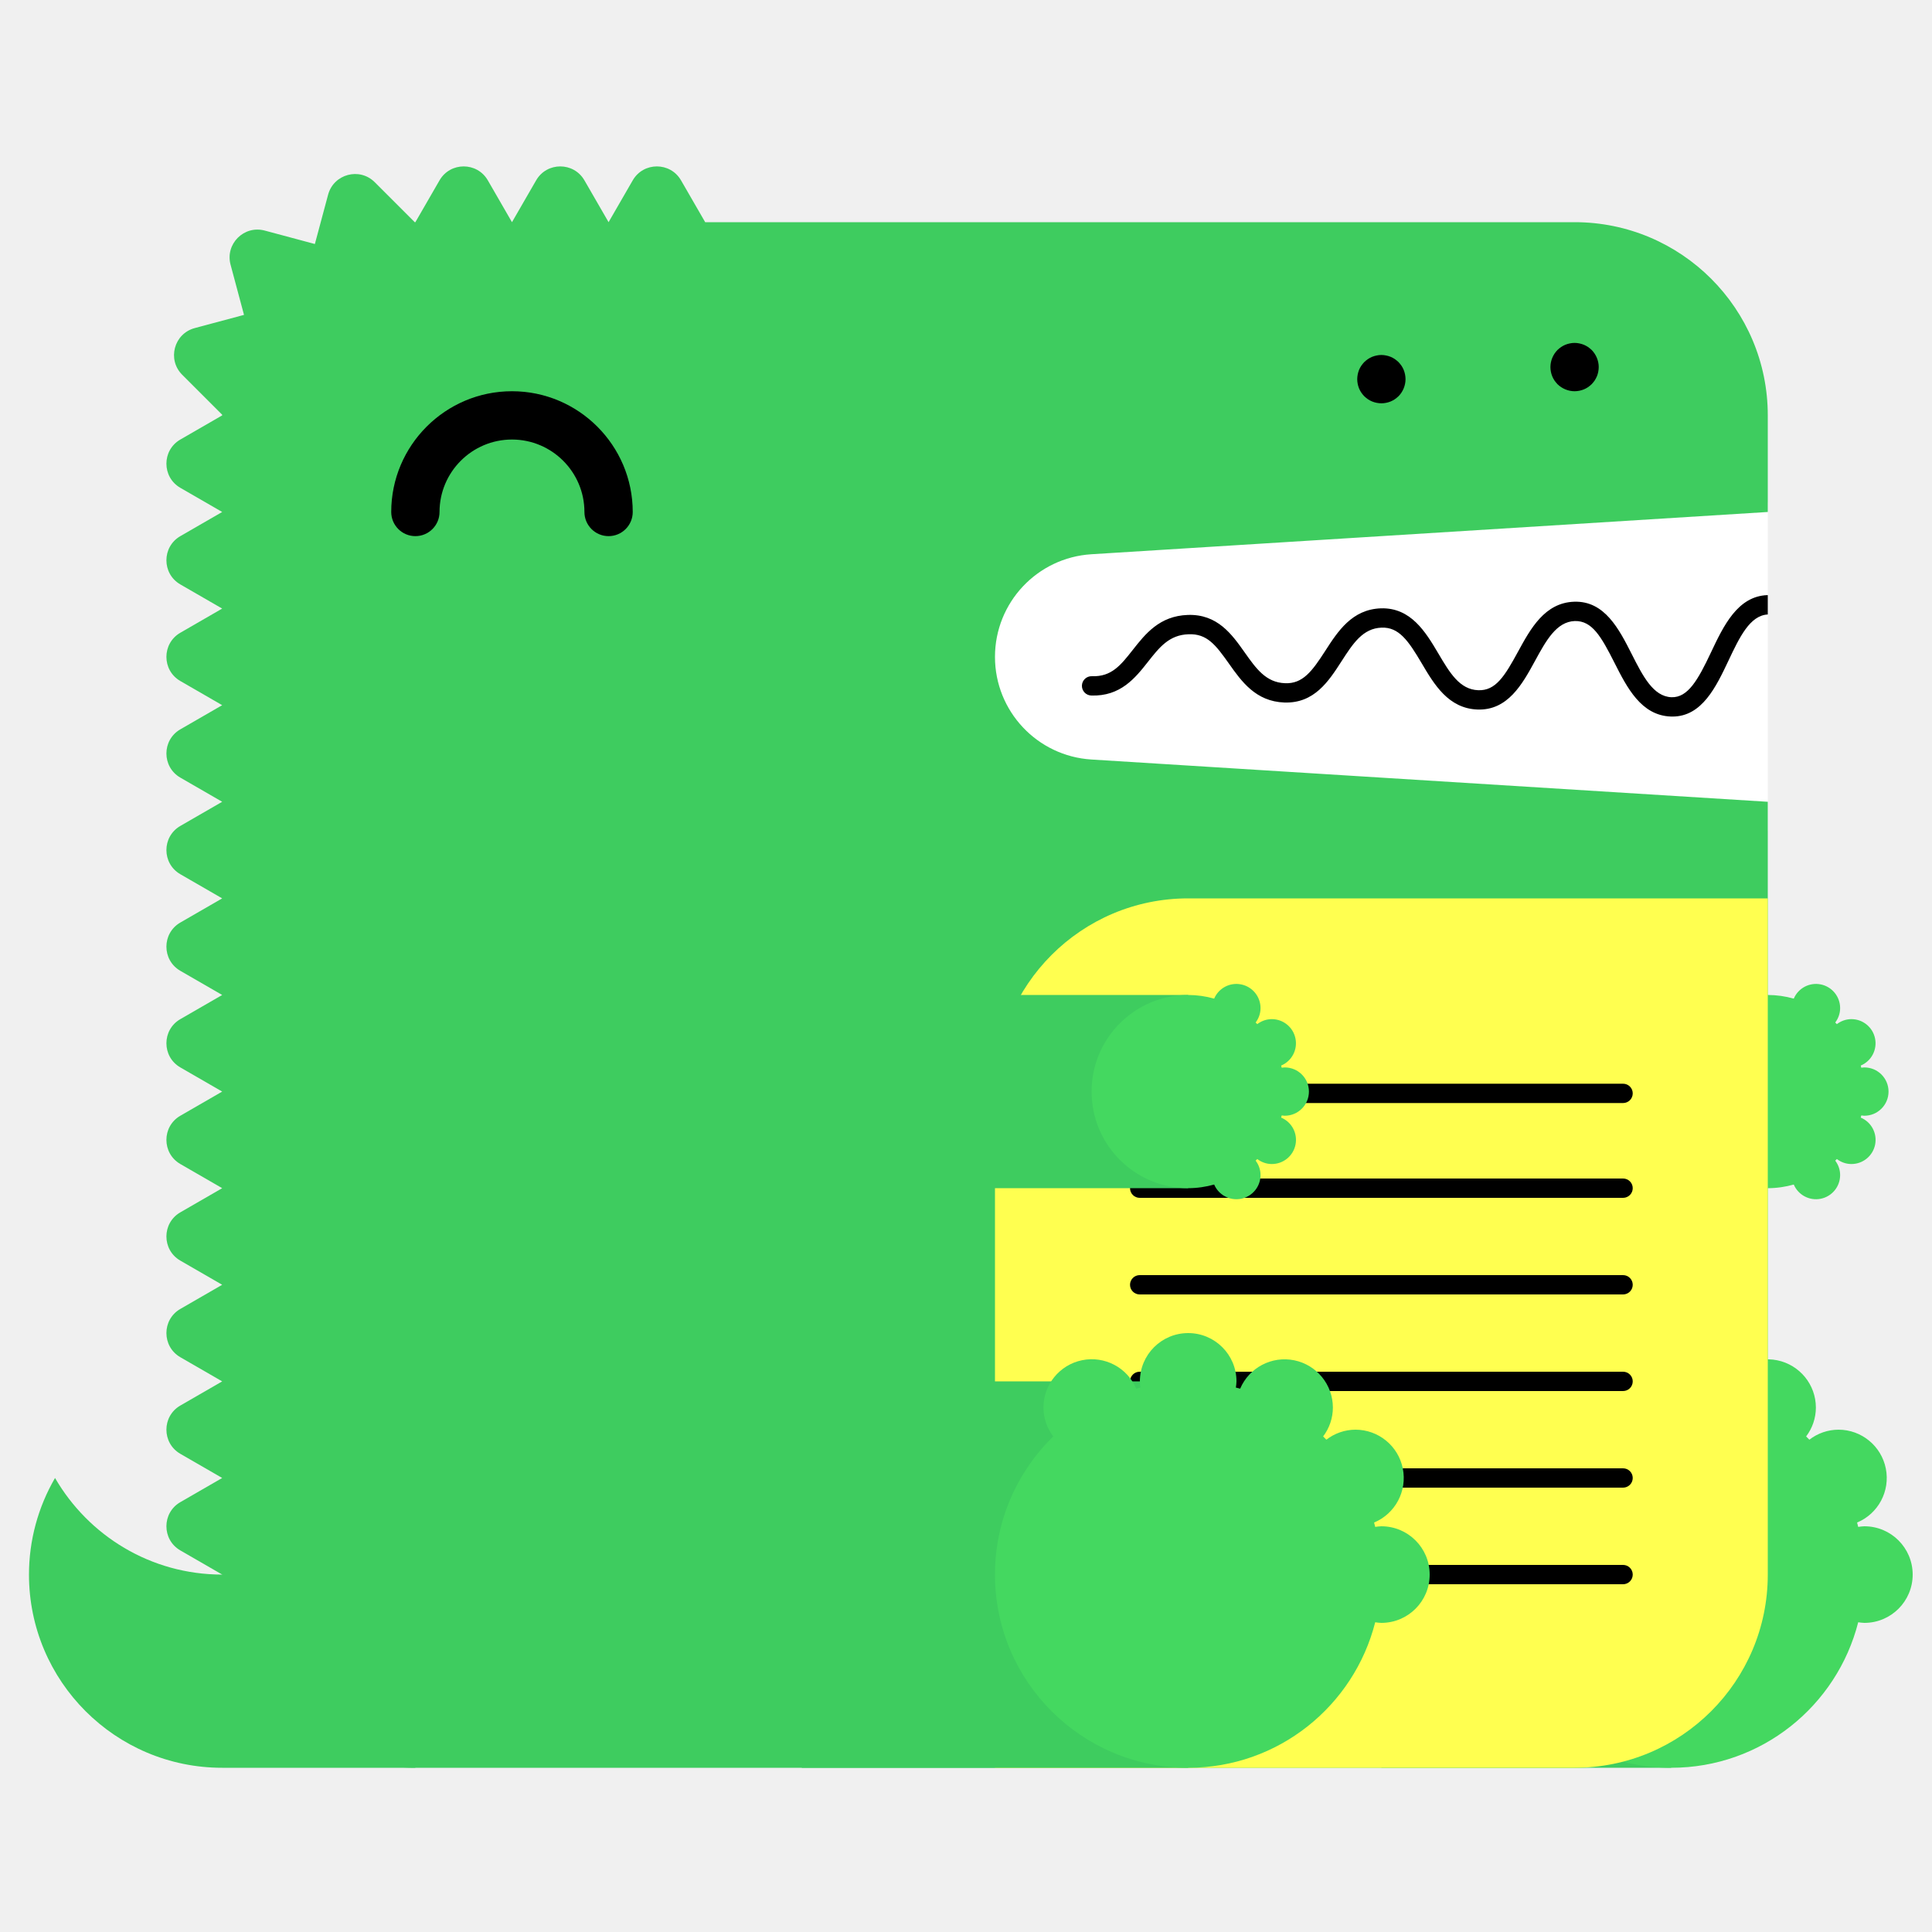
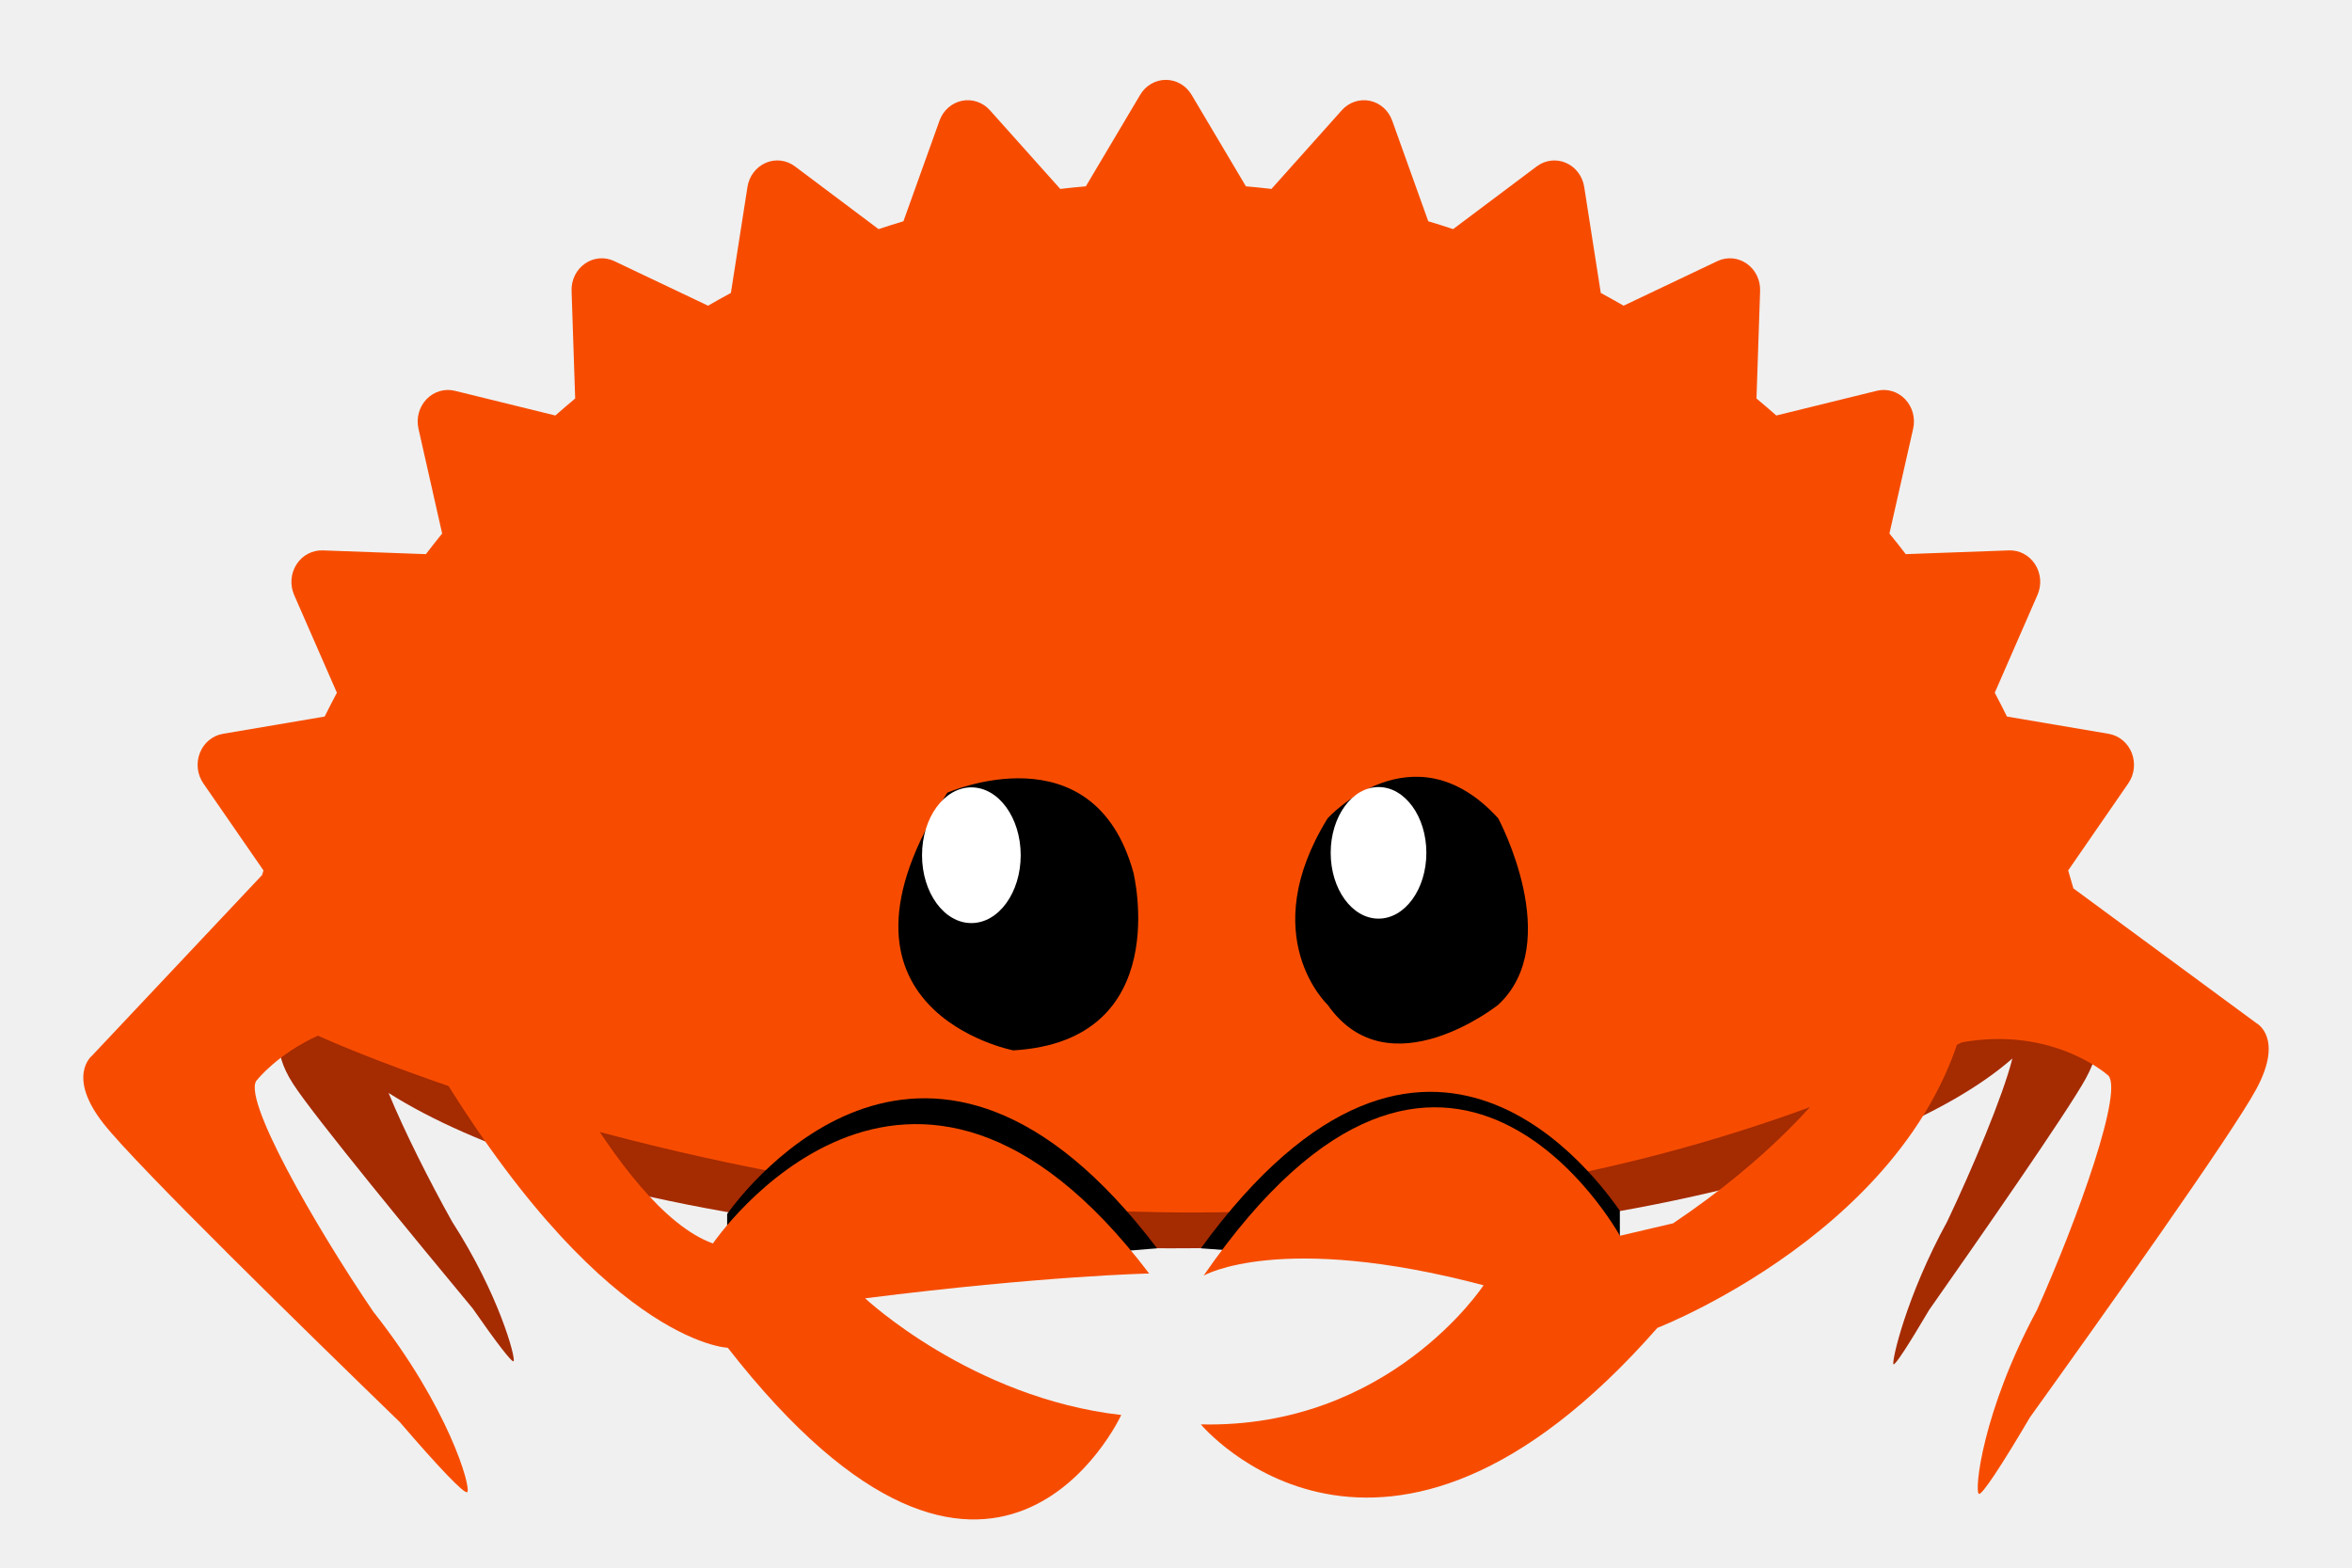
- <svg xmlns="http://www.w3.org/2000/svg" width="200" height="200" viewBox="0 0 200 200">
-   <g fill="none" fill-rule="evenodd">
-     <path fill="#FFF" d="M99 52h84v34H99z" />
-     <path d="M23 163c-7.398 0-13.843-4.027-17.303-10A19.886 19.886 0 0 0 3 163c0 11.046 8.954 20 20 20h20v-20H23z" fill="#3ECC5F" />
-     <path d="M112.98 57.376L183 53V43c0-11.046-8.954-20-20-20H73l-2.5-4.33c-1.112-1.925-3.889-1.925-5 0L63 23l-2.5-4.33c-1.111-1.925-3.889-1.925-5 0L53 23l-2.5-4.33c-1.111-1.925-3.889-1.925-5 0L43 23c-.022 0-.042.003-.065.003l-4.142-4.141c-1.57-1.571-4.252-.853-4.828 1.294l-1.369 5.104-5.192-1.392c-2.148-.575-4.111 1.389-3.535 3.536l1.39 5.193-5.102 1.367c-2.148.576-2.867 3.259-1.296 4.83l4.142 4.142c0 .021-.003.042-.003.064l-4.33 2.5c-1.925 1.111-1.925 3.889 0 5L23 53l-4.33 2.5c-1.925 1.111-1.925 3.889 0 5L23 63l-4.33 2.5c-1.925 1.111-1.925 3.889 0 5L23 73l-4.33 2.5c-1.925 1.111-1.925 3.889 0 5L23 83l-4.33 2.5c-1.925 1.111-1.925 3.889 0 5L23 93l-4.33 2.5c-1.925 1.111-1.925 3.889 0 5L23 103l-4.33 2.5c-1.925 1.111-1.925 3.889 0 5L23 113l-4.33 2.5c-1.925 1.111-1.925 3.889 0 5L23 123l-4.33 2.5c-1.925 1.111-1.925 3.889 0 5L23 133l-4.33 2.5c-1.925 1.111-1.925 3.889 0 5L23 143l-4.33 2.5c-1.925 1.111-1.925 3.889 0 5L23 153l-4.33 2.5c-1.925 1.111-1.925 3.889 0 5L23 163c0 11.046 8.954 20 20 20h120c11.046 0 20-8.954 20-20V83l-70.02-4.376A10.645 10.645 0 0 1 103 68c0-5.621 4.37-10.273 9.98-10.624" fill="#3ECC5F" />
-     <path fill="#3ECC5F" d="M143 183h30v-40h-30z" />
-     <path d="M193 158c-.219 0-.428.037-.639.064-.038-.15-.074-.301-.116-.451A5 5 0 0 0 190.32 148a4.96 4.96 0 0 0-3.016 1.036 26.531 26.531 0 0 0-.335-.336 4.955 4.955 0 0 0 1.011-2.987 5 5 0 0 0-9.599-1.959c-.148-.042-.297-.077-.445-.115.027-.211.064-.42.064-.639a5 5 0 0 0-5-5 5 5 0 0 0-5 5c0 .219.037.428.064.639-.148.038-.297.073-.445.115a4.998 4.998 0 0 0-9.599 1.959c0 1.125.384 2.151 1.011 2.987-3.717 3.632-6.031 8.693-6.031 14.3 0 11.046 8.954 20 20 20 9.339 0 17.16-6.41 19.361-15.064.211.027.42.064.639.064a5 5 0 0 0 5-5 5 5 0 0 0-5-5" fill="#44D860" />
-     <path fill="#3ECC5F" d="M153 123h30v-20h-30z" />
-     <path d="M193 115.5a2.5 2.5 0 1 0 0-5c-.109 0-.214.019-.319.032-.02-.075-.037-.15-.058-.225a2.501 2.501 0 0 0-.963-4.807c-.569 0-1.088.197-1.508.518a6.653 6.653 0 0 0-.168-.168c.314-.417.506-.931.506-1.494a2.5 2.5 0 0 0-4.8-.979A9.987 9.987 0 0 0 183 103c-5.522 0-10 4.478-10 10s4.478 10 10 10c.934 0 1.833-.138 2.69-.377a2.5 2.5 0 0 0 4.8-.979c0-.563-.192-1.077-.506-1.494.057-.055.113-.111.168-.168.42.321.939.518 1.508.518a2.5 2.5 0 0 0 .963-4.807c.021-.074.038-.15.058-.225.105.013.21.032.319.032" fill="#44D860" />
-     <path d="M63 55.5a2.5 2.5 0 0 1-2.5-2.5c0-4.136-3.364-7.5-7.5-7.5s-7.5 3.364-7.5 7.5a2.5 2.5 0 1 1-5 0c0-6.893 5.607-12.5 12.5-12.5S65.5 46.107 65.5 53a2.5 2.5 0 0 1-2.5 2.5" fill="#000" />
-     <path d="M103 183h60c11.046 0 20-8.954 20-20V93h-60c-11.046 0-20 8.954-20 20v70z" fill="#FFFF50" />
-     <path d="M168.02 124h-50.04a1 1 0 1 1 0-2h50.04a1 1 0 1 1 0 2m0 20h-50.04a1 1 0 1 1 0-2h50.04a1 1 0 1 1 0 2m0 20h-50.04a1 1 0 1 1 0-2h50.04a1 1 0 1 1 0 2m0-49.814h-50.04a1 1 0 1 1 0-2h50.04a1 1 0 1 1 0 2m0 19.814h-50.04a1 1 0 1 1 0-2h50.04a1 1 0 1 1 0 2m0 20h-50.04a1 1 0 1 1 0-2h50.04a1 1 0 1 1 0 2M183 61.611c-.012 0-.022-.006-.034-.005-3.09.105-4.552 3.196-5.842 5.923-1.346 2.85-2.387 4.703-4.093 4.647-1.889-.068-2.969-2.202-4.113-4.46-1.314-2.594-2.814-5.536-5.963-5.426-3.046.104-4.513 2.794-5.807 5.167-1.377 2.528-2.314 4.065-4.121 3.994-1.927-.07-2.951-1.805-4.136-3.813-1.321-2.236-2.848-4.75-5.936-4.664-2.994.103-4.465 2.385-5.763 4.4-1.373 2.13-2.335 3.428-4.165 3.351-1.973-.07-2.992-1.51-4.171-3.177-1.324-1.873-2.816-3.993-5.895-3.89-2.928.1-4.399 1.97-5.696 3.618-1.232 1.564-2.194 2.802-4.229 2.724a1 1 0 0 0-.072 2c3.017.101 4.545-1.8 5.872-3.487 1.177-1.496 2.193-2.787 4.193-2.855 1.926-.082 2.829 1.115 4.195 3.045 1.297 1.834 2.769 3.914 5.731 4.021 3.103.104 4.596-2.215 5.918-4.267 1.182-1.834 2.202-3.417 4.15-3.484 1.793-.067 2.769 1.35 4.145 3.681 1.297 2.197 2.766 4.686 5.787 4.796 3.125.108 4.634-2.62 5.949-5.035 1.139-2.088 2.214-4.06 4.119-4.126 1.793-.042 2.728 1.595 4.111 4.33 1.292 2.553 2.757 5.445 5.825 5.556l.169.003c3.064 0 4.518-3.075 5.805-5.794 1.139-2.41 2.217-4.68 4.067-4.773v-2z" fill="#000" />
-     <path fill="#3ECC5F" d="M83 183h40v-40H83z" />
-     <path d="M143 158c-.219 0-.428.037-.639.064-.038-.15-.074-.301-.116-.451A5 5 0 0 0 140.32 148a4.96 4.96 0 0 0-3.016 1.036 26.531 26.531 0 0 0-.335-.336 4.955 4.955 0 0 0 1.011-2.987 5 5 0 0 0-9.599-1.959c-.148-.042-.297-.077-.445-.115.027-.211.064-.42.064-.639a5 5 0 0 0-5-5 5 5 0 0 0-5 5c0 .219.037.428.064.639-.148.038-.297.073-.445.115a4.998 4.998 0 0 0-9.599 1.959c0 1.125.384 2.151 1.011 2.987-3.717 3.632-6.031 8.693-6.031 14.3 0 11.046 8.954 20 20 20 9.339 0 17.16-6.41 19.361-15.064.211.027.42.064.639.064a5 5 0 0 0 5-5 5 5 0 0 0-5-5" fill="#44D860" />
-     <path fill="#3ECC5F" d="M83 123h40v-20H83z" />
-     <path d="M133 115.5a2.5 2.5 0 1 0 0-5c-.109 0-.214.019-.319.032-.02-.075-.037-.15-.058-.225a2.501 2.501 0 0 0-.963-4.807c-.569 0-1.088.197-1.508.518a6.653 6.653 0 0 0-.168-.168c.314-.417.506-.931.506-1.494a2.5 2.5 0 0 0-4.8-.979A9.987 9.987 0 0 0 123 103c-5.522 0-10 4.478-10 10s4.478 10 10 10c.934 0 1.833-.138 2.69-.377a2.5 2.5 0 0 0 4.8-.979c0-.563-.192-1.077-.506-1.494.057-.055.113-.111.168-.168.42.321.939.518 1.508.518a2.5 2.5 0 0 0 .963-4.807c.021-.074.038-.15.058-.225.105.013.21.032.319.032" fill="#44D860" />
-     <path d="M143 41.75c-.16 0-.33-.02-.49-.05a2.52 2.52 0 0 1-.47-.14c-.15-.06-.29-.14-.431-.23-.13-.09-.259-.2-.38-.31-.109-.12-.219-.24-.309-.38s-.17-.28-.231-.43a2.619 2.619 0 0 1-.189-.96c0-.16.02-.33.05-.49.03-.16.08-.31.139-.47.061-.15.141-.29.231-.43.09-.13.2-.26.309-.38.121-.11.25-.22.38-.31.141-.09.281-.17.431-.23.149-.06.31-.11.47-.14.32-.07.65-.07.98 0 .159.03.32.08.47.14.149.06.29.14.43.23.13.09.259.2.38.31.11.12.22.25.31.38.09.14.17.28.23.43.06.16.11.31.14.47.029.16.05.33.05.49 0 .66-.271 1.31-.73 1.77-.121.11-.25.22-.38.31-.14.09-.281.17-.43.23a2.565 2.565 0 0 1-.96.19m20-1.25c-.66 0-1.3-.27-1.771-.73a3.802 3.802 0 0 1-.309-.38c-.09-.14-.17-.28-.231-.43a2.619 2.619 0 0 1-.189-.96c0-.66.27-1.3.729-1.77.121-.11.25-.22.38-.31.141-.09.281-.17.431-.23.149-.06.31-.11.47-.14.32-.07.66-.07.98 0 .159.03.32.08.47.14.149.06.29.14.43.23.13.09.259.2.38.31.459.47.73 1.11.73 1.77 0 .16-.021.33-.05.49-.03.16-.08.32-.14.47-.07.15-.14.29-.23.43-.09.13-.2.26-.31.38-.121.11-.25.22-.38.31-.14.09-.281.17-.43.23a2.565 2.565 0 0 1-.96.19" fill="#000" />
+ <svg xmlns="http://www.w3.org/2000/svg" width="100%" height="100%" viewBox="0 0 1200 800" version="1.1" xml:space="preserve" style="fill-rule:evenodd;clip-rule:evenodd;stroke-linejoin:round;stroke-miterlimit:1.414;">
+   <g id="Layer-1">
+     <g transform="matrix(1,0,0,1,597.344,637.02)">
+       <path d="M0,-279.559C-121.238,-279.559 -231.39,-264.983 -312.939,-241.23L-312.939,-38.329C-231.39,-14.575 -121.238,0 0,0C138.76,0 262.987,-19.092 346.431,-49.186L346.431,-230.37C262.987,-260.465 138.76,-279.559 0,-279.559" style="fill:rgb(165,43,0);fill-rule:nonzero;" />
+     </g>
+     <g transform="matrix(1,0,0,1,1068.75,575.642)">
+       <path d="M0,-53.32L-14.211,-82.761C-14.138,-83.879 -14.08,-84.998 -14.08,-86.121C-14.08,-119.496 -48.786,-150.256 -107.177,-174.883L-107.177,2.643C-79.932,-8.849 -57.829,-21.674 -42.021,-35.482C-46.673,-16.775 -62.585,21.071 -75.271,47.686C-96.121,85.752 -103.671,118.889 -102.703,120.53C-102.086,121.563 -94.973,110.59 -84.484,92.809C-60.074,58.028 -13.82,-8.373 -4.575,-25.287C5.897,-44.461 0,-53.32 0,-53.32" style="fill:rgb(165,43,0);fill-rule:nonzero;" />
+     </g>
+     <g transform="matrix(1,0,0,1,149.064,591.421)">
+       <path d="M0,-99.954C0,-93.526 1.293,-87.194 3.788,-80.985L-4.723,-65.835C-4.723,-65.835 -11.541,-56.989 0.465,-38.327C11.055,-21.872 64.1,42.54 92.097,76.271C104.123,93.564 112.276,104.216 112.99,103.187C114.114,101.554 105.514,69.087 81.631,32.046C70.487,12.151 57.177,-14.206 49.189,-33.675C71.492,-19.559 100.672,-6.755 135.341,4.265L135.341,-204.17C51.797,-177.622 0,-140.737 0,-99.954" style="fill:rgb(165,43,0);fill-rule:nonzero;" />
+     </g>
+     <g transform="matrix(1,0,0,1,1151.27,281.813)">
+       <path d="M0,240.343L-93.415,171.532C-94.295,168.468 -95.171,165.405 -96.077,162.37L-65.394,117.919C-62.264,113.397 -61.629,107.521 -63.663,102.364C-65.7,97.234 -70.154,93.554 -75.426,92.654L-127.31,83.849C-129.318,79.747 -131.426,75.707 -133.54,71.699L-111.743,21.796C-109.5,16.709 -109.974,10.801 -112.946,6.188C-115.907,1.552 -120.936,-1.156 -126.295,-0.945L-178.951,0.968C-181.678,-2.582 -184.447,-6.1 -187.272,-9.553L-175.172,-63.043C-173.947,-68.476 -175.494,-74.161 -179.275,-78.107C-183.037,-82.039 -188.504,-83.666 -193.701,-82.39L-244.99,-69.782C-248.311,-72.717 -251.688,-75.615 -255.104,-78.455L-253.256,-133.369C-253.058,-138.928 -255.649,-144.211 -260.1,-147.294C-264.546,-150.398 -270.193,-150.867 -275.056,-148.56L-322.903,-125.813C-326.757,-128.023 -330.631,-130.213 -334.547,-132.33L-343.002,-186.445C-343.859,-191.928 -347.387,-196.584 -352.328,-198.711C-357.251,-200.848 -362.896,-200.158 -367.219,-196.903L-409.878,-164.896C-414.078,-166.291 -418.297,-167.628 -422.57,-168.907L-440.956,-220.223C-442.826,-225.452 -447.137,-229.294 -452.394,-230.374C-457.633,-231.446 -463.024,-229.632 -466.657,-225.572L-502.563,-185.401C-506.906,-185.901 -511.249,-186.357 -515.606,-186.732L-543.33,-233.445C-546.14,-238.177 -551.1,-241.057 -556.446,-241.057C-561.78,-241.057 -566.75,-238.177 -569.536,-233.445L-597.269,-186.732C-601.627,-186.357 -605.991,-185.901 -610.325,-185.401L-646.235,-225.572C-649.871,-229.632 -655.282,-231.446 -660.503,-230.374C-665.758,-229.282 -670.076,-225.452 -671.936,-220.223L-690.338,-168.907C-694.598,-167.628 -698.819,-166.28 -703.029,-164.896L-745.673,-196.903C-750.009,-200.169 -755.653,-200.858 -760.589,-198.711C-765.508,-196.584 -769.05,-191.928 -769.902,-186.445L-778.363,-132.33C-782.277,-130.213 -786.152,-128.036 -790.016,-125.813L-837.858,-148.56C-842.716,-150.876 -848.387,-150.398 -852.812,-147.294C-857.257,-144.211 -859.854,-138.928 -859.652,-133.369L-857.817,-78.455C-861.222,-75.615 -864.591,-72.717 -867.929,-69.782L-919.208,-82.39C-924.418,-83.655 -929.878,-82.039 -933.649,-78.107C-937.444,-74.161 -938.98,-68.476 -937.762,-63.043L-925.683,-9.553C-928.485,-6.086 -931.258,-2.582 -933.976,0.968L-986.631,-0.945C-991.945,-1.102 -997.017,1.552 -999.987,6.188C-1002.96,10.801 -1003.41,16.709 -1001.2,21.796L-979.384,71.699C-981.503,75.707 -983.608,79.747 -985.633,83.849L-1037.52,92.654C-1042.79,93.542 -1047.23,97.22 -1049.28,102.364C-1051.32,107.521 -1050.65,113.397 -1047.55,117.919L-1016.85,162.37C-1017.09,163.154 -1017.31,163.947 -1017.55,164.734L-1104.32,256.904C-1104.32,256.904 -1117.61,267.327 -1098.25,291.82C-1081.18,313.425 -993.526,399.072 -947.232,443.943C-927.678,466.722 -914.284,480.829 -912.883,479.609C-910.675,477.669 -922.27,436.224 -960.785,387.597C-990.47,343.968 -1029,276.864 -1019.96,269.13C-1019.96,269.13 -1009.69,256.085 -989.067,246.695C-988.314,247.298 -989.848,246.097 -989.067,246.695C-989.067,246.695 -553.915,447.427 -150.27,250.091C-104.162,241.818 -76.247,266.521 -76.247,266.521C-66.619,272.101 -91.548,341.099 -112.045,386.775C-139.926,438.638 -144.015,479.107 -141.649,480.511C-140.158,481.4 -130.015,465.966 -115.545,441.402C-79.843,391.654 -12.354,296.816 0,273.782C14.006,247.663 0,240.343 0,240.343" style="fill:rgb(247,76,0);fill-rule:nonzero;" />
+     </g>
+     <g transform="matrix(1,0,0,1,450.328,483.629)">
+       <path d="M0,167.33C-1.664,165.91 -2.536,165.068 -2.536,165.068L140.006,153.391C23.733,0 -69.418,122.193 -79.333,135.855L-79.333,167.33L0,167.33Z" style="fill-rule:nonzero;" />
+     </g>
+     <g transform="matrix(1,0,0,1,747.12,477.333)">
+       <path d="M0,171.974C1.663,170.554 2.536,169.71 2.536,169.71L-134.448,159.687C-18.12,0 69.421,126.835 79.335,140.497L79.335,171.974L0,171.974Z" style="fill-rule:nonzero;" />
+     </g>
+     <g transform="matrix(1,0,0,1,966.094,811.034)">
+       <path d="M0,-314.014C0,-314.014 -15.576,-251.973 -112.453,-186.776L-139.619,-180.409C-139.619,-180.409 -227.5,-340.668 -352.002,-160.075C-352.002,-160.075 -313.2,-182.666 -209.18,-155.155C-209.18,-155.155 -257.03,-81.916 -353.422,-84.166C-353.422,-84.166 -261.049,26.654 -120.482,-133.418C-120.482,-133.418 28.113,-190.881 40.164,-314.014L0,-314.014Z" style="fill:rgb(247,76,0);fill-rule:nonzero;" />
+     </g>
+     <g transform="matrix(1,0,0,1,677.392,509.61)">
+       <path d="M0,-92.063C0,-92.063 43.486,-139.678 86.974,-92.063C86.974,-92.063 121.144,-28.571 86.974,3.171C86.974,3.171 31.062,47.615 0,3.171C0,3.171 -37.275,-31.75 0,-92.063" style="fill-rule:nonzero;" />
+     </g>
+     <g transform="matrix(1,0,0,1,727.738,435.209)">
+       <path d="M0,0.002C0,18.543 -10.93,33.574 -24.408,33.574C-37.885,33.574 -48.814,18.543 -48.814,0.002C-48.814,-18.539 -37.885,-33.572 -24.408,-33.572C-10.93,-33.572 0,-18.539 0,0.002" style="fill:white;fill-rule:nonzero;" />
+     </g>
+     <g transform="matrix(1,0,0,1,483.3,502.984)">
+       <path d="M0,-98.439C0,-98.439 74.596,-131.467 94.956,-57.748C94.956,-57.748 116.283,28.178 33.697,33.028C33.697,33.028 -71.613,12.745 0,-98.439" style="fill-rule:nonzero;" />
+     </g>
+     <g transform="matrix(1,0,0,1,520.766,436.428)">
+       <path d="M0,0C0,19.119 -11.27,34.627 -25.173,34.627C-39.071,34.627 -50.344,19.119 -50.344,0C-50.344,-19.124 -39.071,-34.627 -25.173,-34.627C-11.27,-34.627 0,-19.124 0,0" style="fill:white;fill-rule:nonzero;" />
+     </g>
+     <g transform="matrix(1,0,0,1,441.397,687.635)">
+       <path d="M0,-25.102C91.833,-36.676 144.904,-37.754 144.904,-37.754C22.037,-199.838 -77.661,-53.098 -77.661,-53.098C-102.643,-62.03 -128.114,-96.711 -147.138,-128.688L-223.375,-151.268C-135.502,-2.127 -70.08,0.146 -70.08,0.146C66.134,174.736 130.663,34.441 130.663,34.441C54.195,25.759 0,-25.102 0,-25.102" style="fill:rgb(247,76,0);fill-rule:nonzero;" />
+     </g>
  </g>
</svg>
